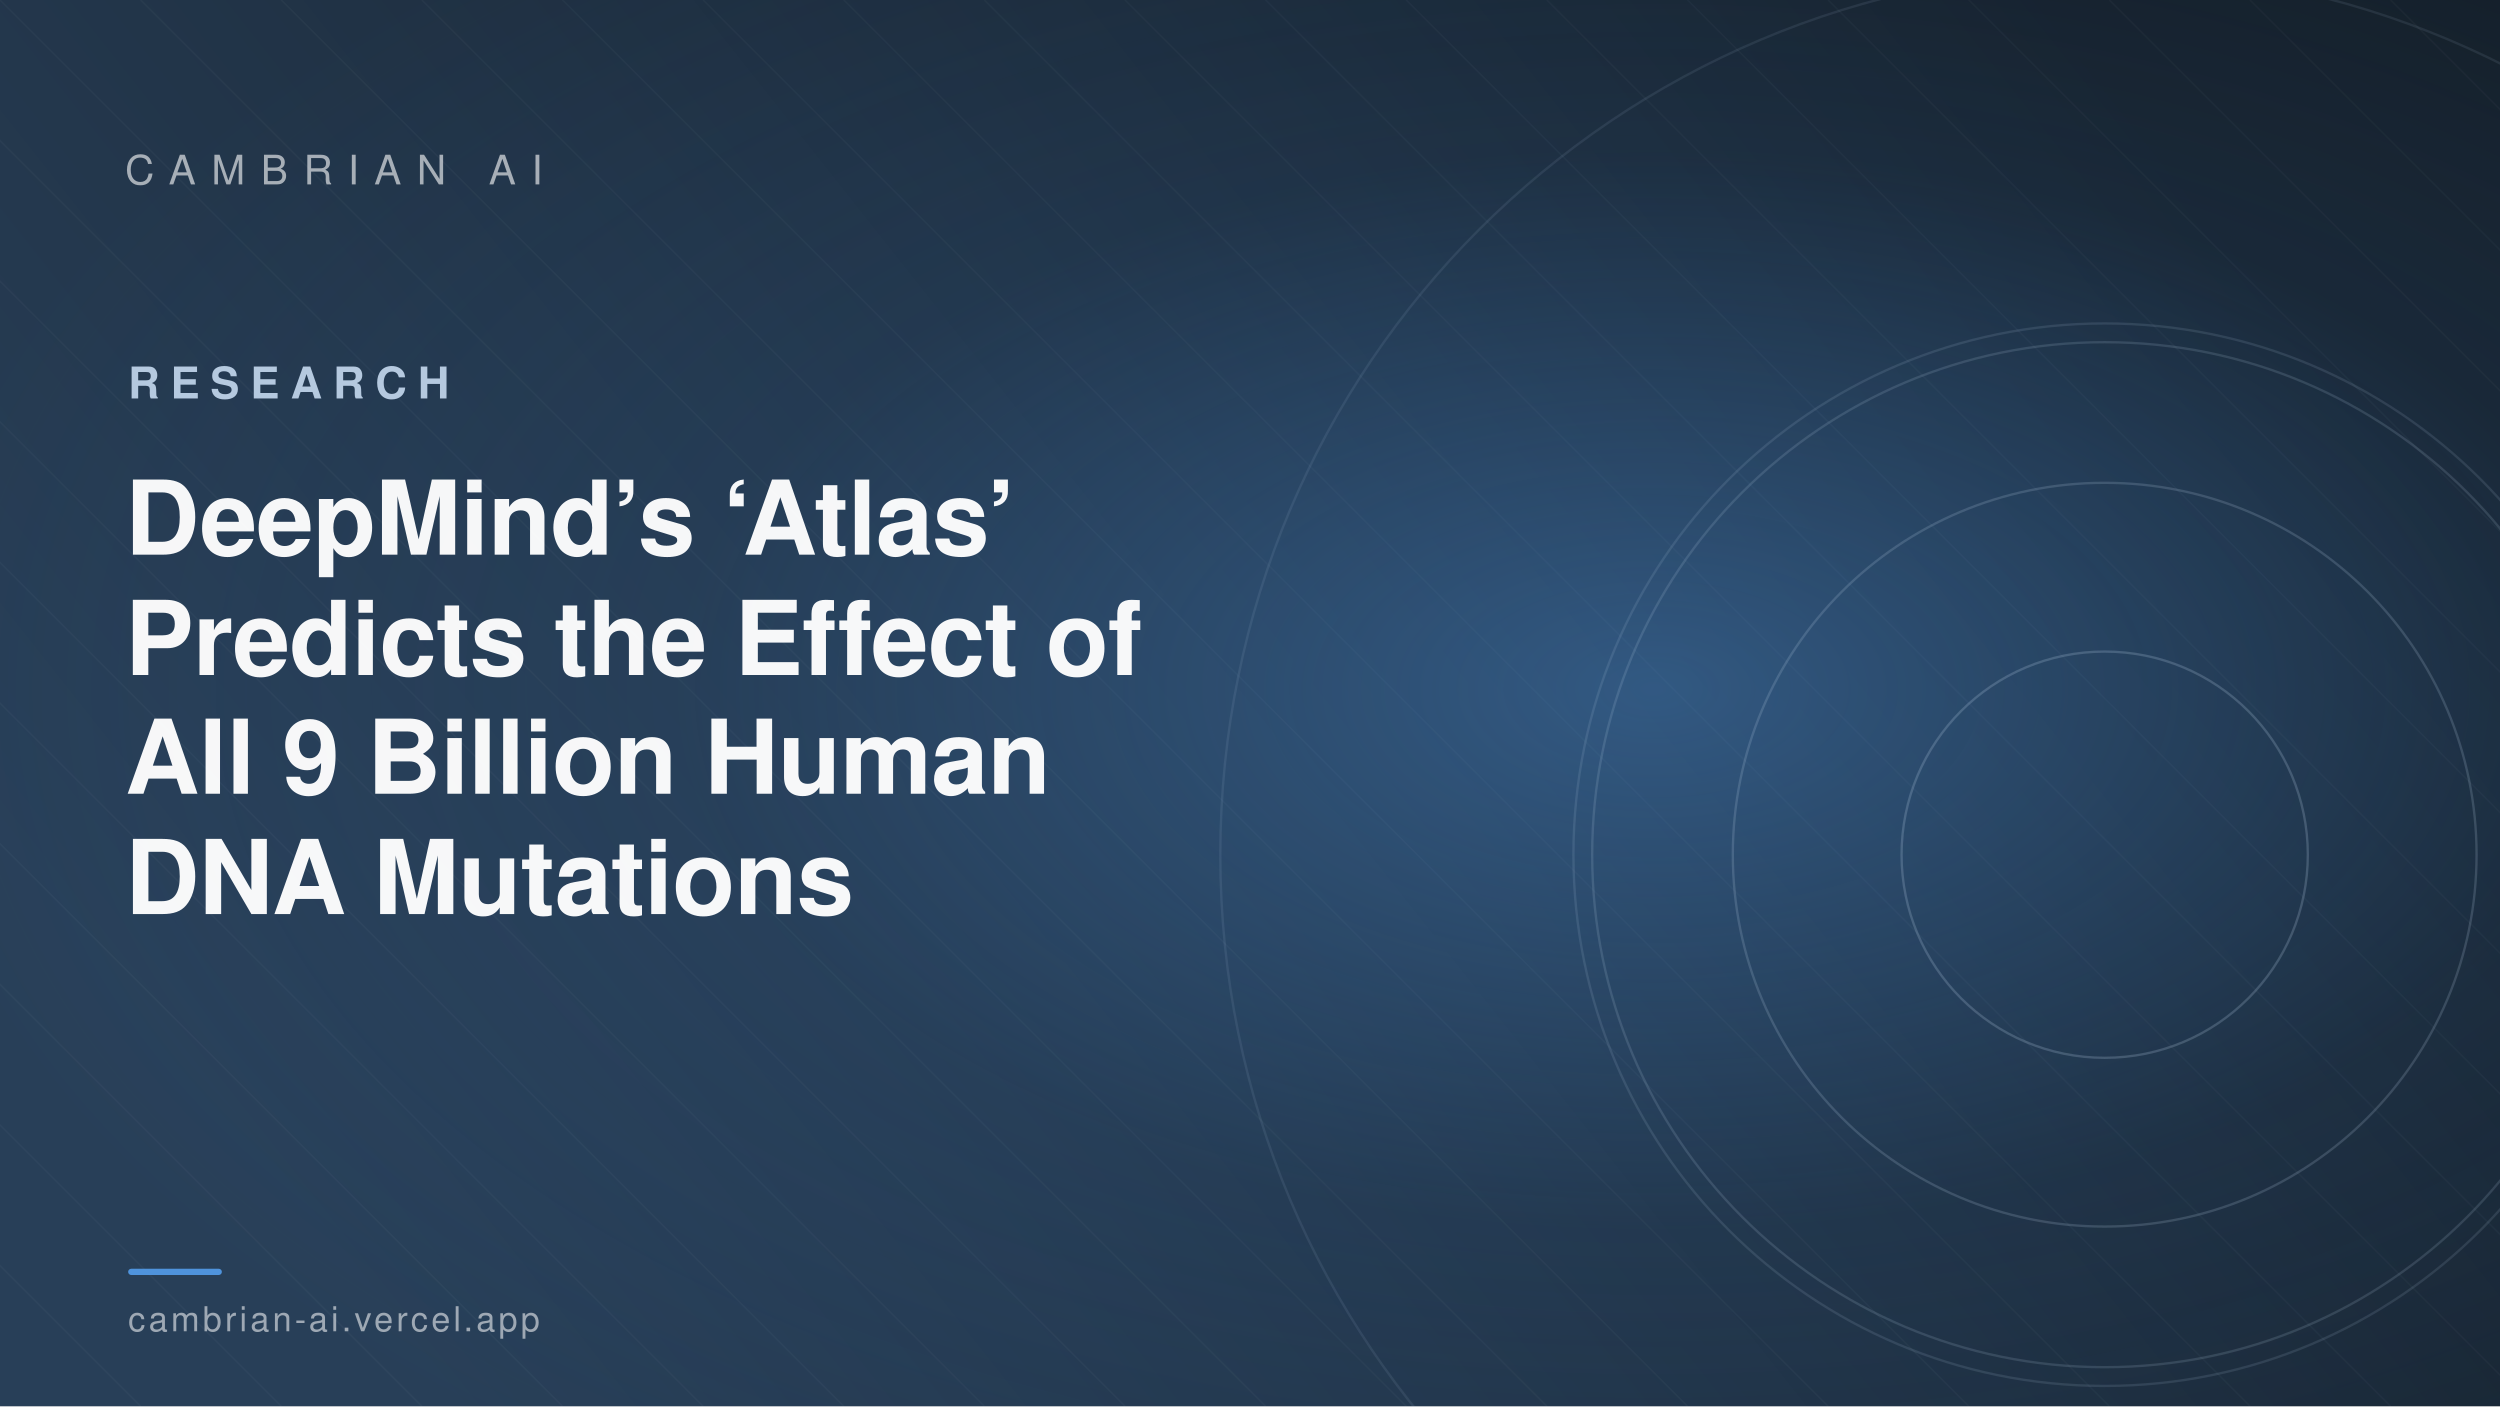
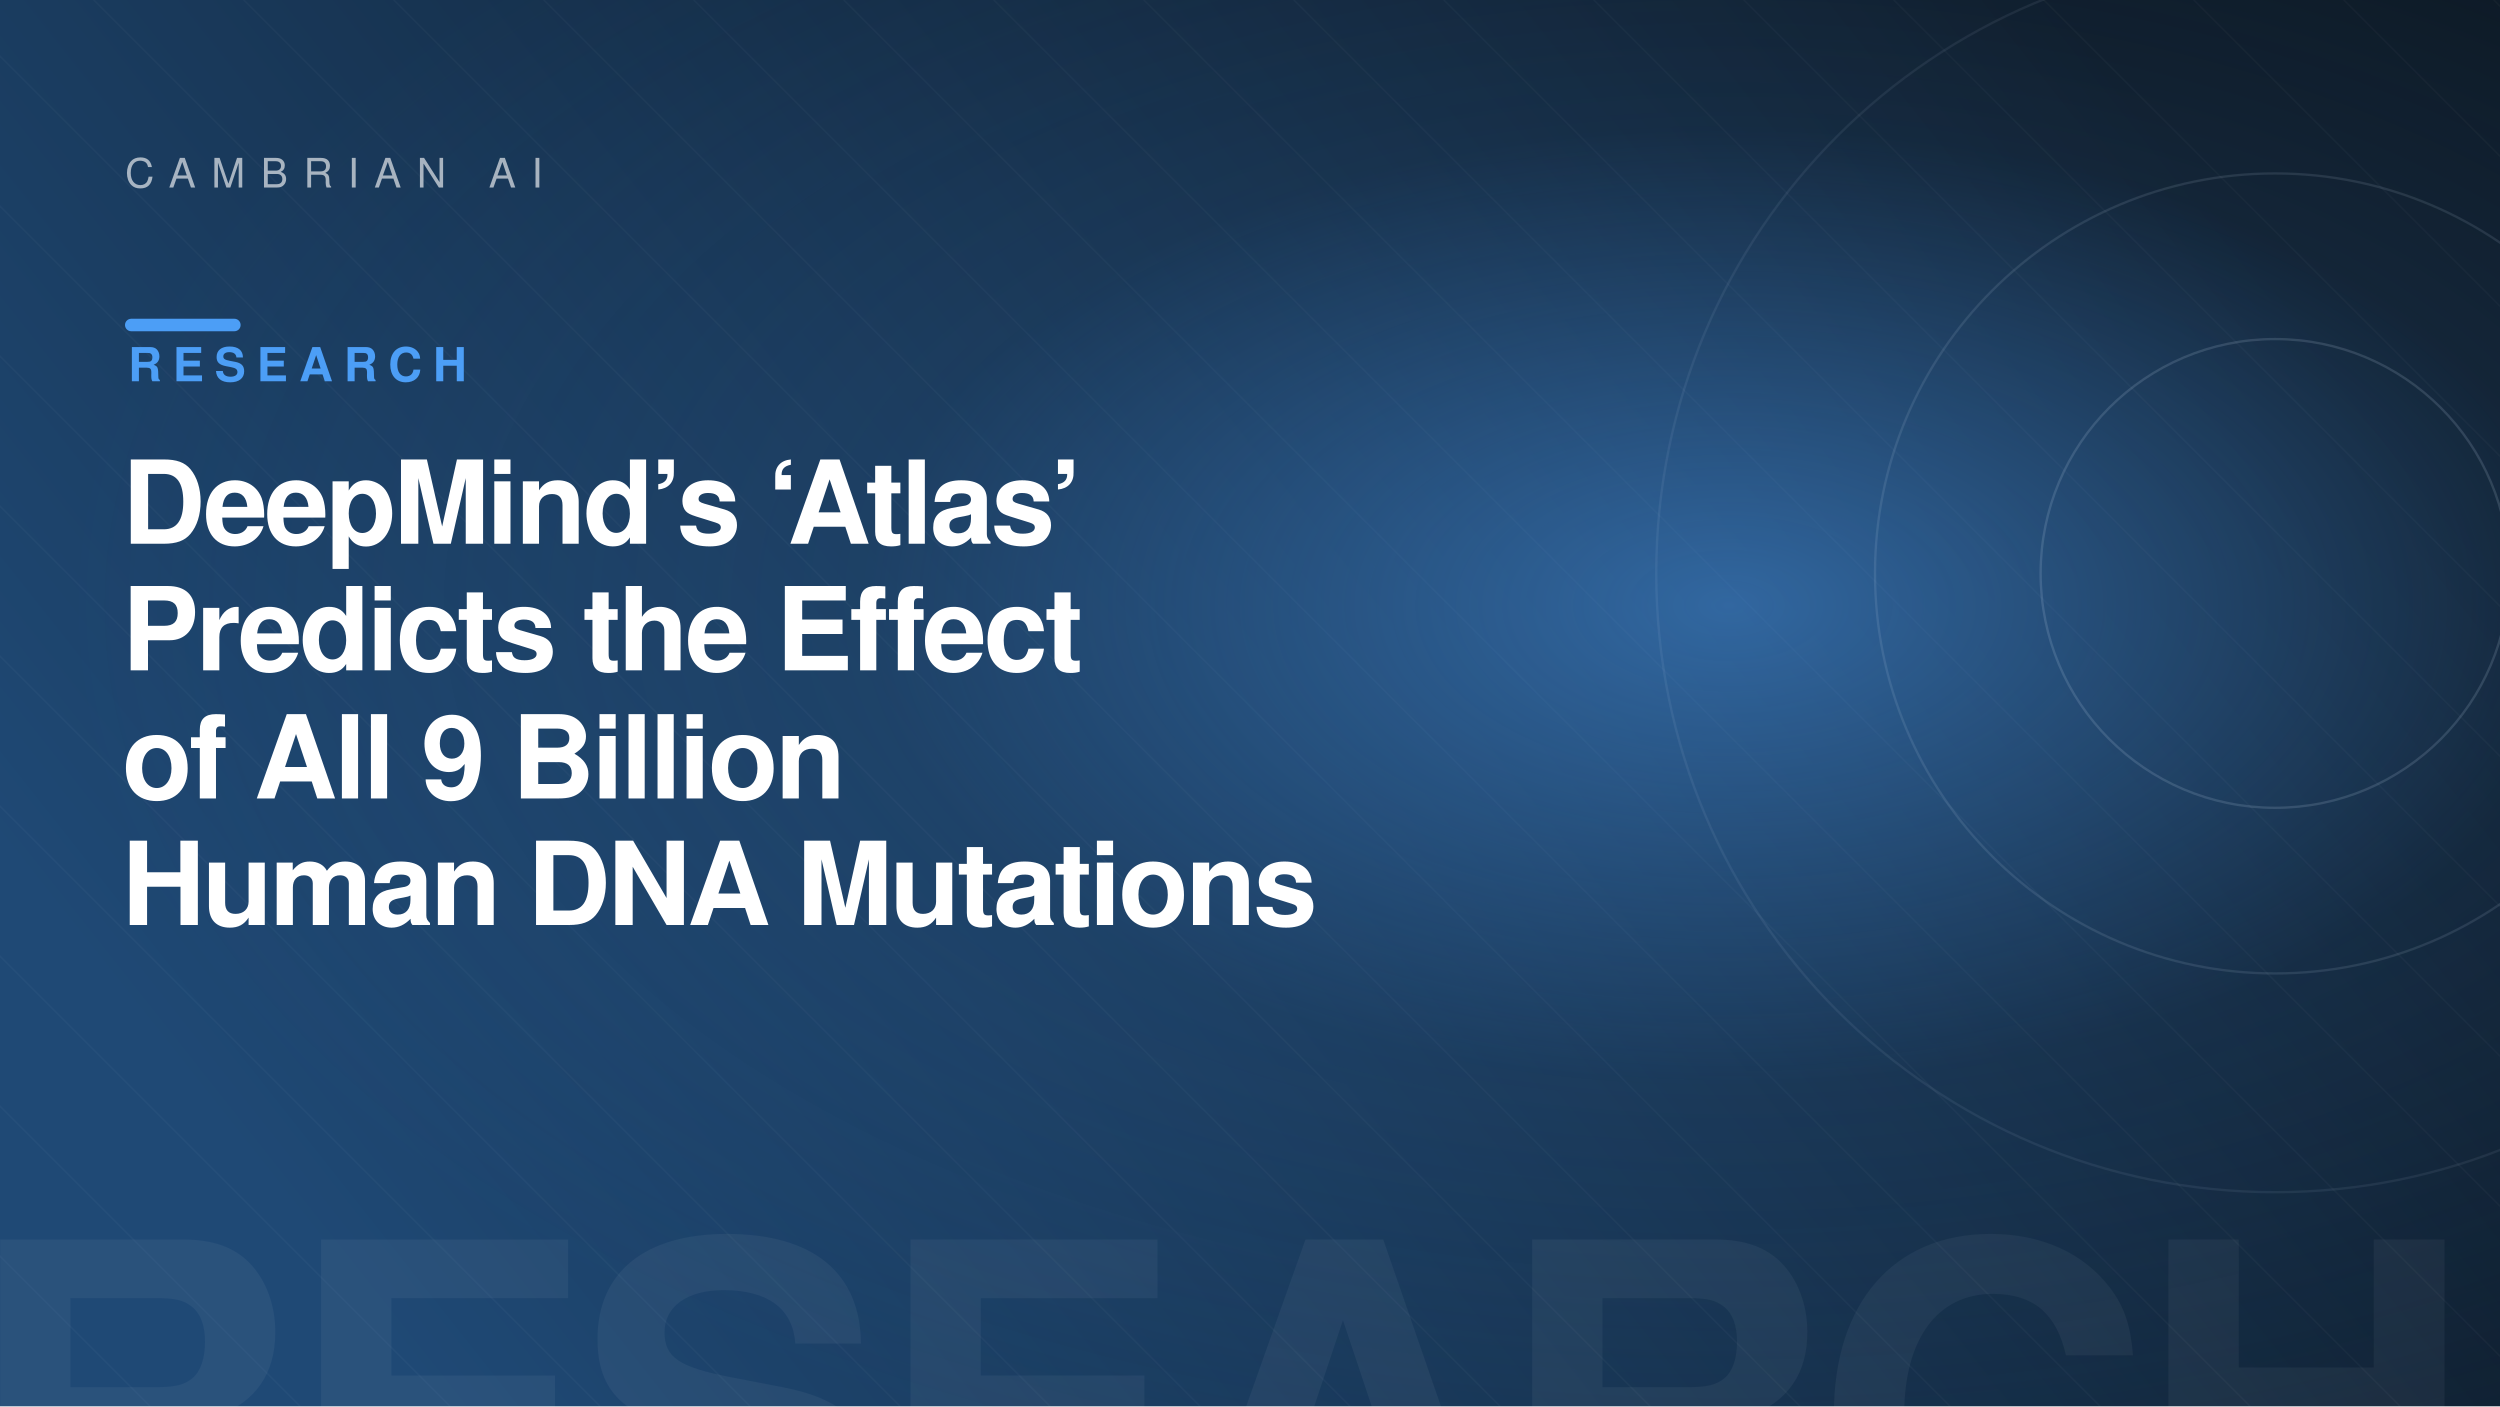
<svg xmlns="http://www.w3.org/2000/svg" width="1600" height="900" viewBox="0 0 1600 900" role="img" aria-label="DeepMind’s ‘Atlas’ Predicts the Effect of All 9 Billion Human DNA Mutations">
  <defs>
    <linearGradient id="bg" gradientTransform="rotate(156 0.5 0.5)">
-       <stop offset="0" stop-color="hsl(211, 32%, 11%)" />
-       <stop offset="1" stop-color="hsl(211, 38%, 25%)" />
+       <stop offset="0" stop-color="hsl(211, 44%, 8%)" />
+       <stop offset="1" stop-color="hsl(211, 58%, 29%)" />
    </linearGradient>
-     <radialGradient id="glow" cx="66%" cy="49%" r="70%">
-       <stop offset="0" stop-color="hsl(211, 78%, 62%)" stop-opacity="0.42" />
-       <stop offset="55%" stop-color="hsl(211, 78%, 62%)" stop-opacity="0.10" />
-       <stop offset="100%" stop-color="hsl(211, 78%, 62%)" stop-opacity="0" />
+     <radialGradient id="glow" cx="69%" cy="43%" r="66%">
+       <stop offset="0" stop-color="hsl(211, 90%, 63%)" stop-opacity="0.55" />
+       <stop offset="52%" stop-color="hsl(211, 90%, 63%)" stop-opacity="0.12" />
+       <stop offset="100%" stop-color="hsl(211, 90%, 63%)" stop-opacity="0" />
    </radialGradient>
  </defs>
  <rect width="1600" height="900" fill="url(#bg)" />
  <g>
-     <line x1="-900" y1="0" x2="0" y2="900" stroke="#ffffff" stroke-width="1" opacity="0.03" />
-     <line x1="-810" y1="0" x2="90" y2="900" stroke="#ffffff" stroke-width="1" opacity="0.03" />
-     <line x1="-720" y1="0" x2="180" y2="900" stroke="#ffffff" stroke-width="1" opacity="0.03" />
-     <line x1="-630" y1="0" x2="270" y2="900" stroke="#ffffff" stroke-width="1" opacity="0.03" />
-     <line x1="-540" y1="0" x2="360" y2="900" stroke="#ffffff" stroke-width="1" opacity="0.03" />
-     <line x1="-450" y1="0" x2="450" y2="900" stroke="#ffffff" stroke-width="1" opacity="0.03" />
-     <line x1="-360" y1="0" x2="540" y2="900" stroke="#ffffff" stroke-width="1" opacity="0.03" />
-     <line x1="-270" y1="0" x2="630" y2="900" stroke="#ffffff" stroke-width="1" opacity="0.03" />
-     <line x1="-180" y1="0" x2="720" y2="900" stroke="#ffffff" stroke-width="1" opacity="0.03" />
-     <line x1="-90" y1="0" x2="810" y2="900" stroke="#ffffff" stroke-width="1" opacity="0.03" />
-     <line x1="0" y1="0" x2="900" y2="900" stroke="#ffffff" stroke-width="1" opacity="0.03" />
-     <line x1="90" y1="0" x2="990" y2="900" stroke="#ffffff" stroke-width="1" opacity="0.03" />
-     <line x1="180" y1="0" x2="1080" y2="900" stroke="#ffffff" stroke-width="1" opacity="0.03" />
-     <line x1="270" y1="0" x2="1170" y2="900" stroke="#ffffff" stroke-width="1" opacity="0.03" />
-     <line x1="360" y1="0" x2="1260" y2="900" stroke="#ffffff" stroke-width="1" opacity="0.03" />
-     <line x1="450" y1="0" x2="1350" y2="900" stroke="#ffffff" stroke-width="1" opacity="0.03" />
-     <line x1="540" y1="0" x2="1440" y2="900" stroke="#ffffff" stroke-width="1" opacity="0.03" />
-     <line x1="630" y1="0" x2="1530" y2="900" stroke="#ffffff" stroke-width="1" opacity="0.03" />
-     <line x1="720" y1="0" x2="1620" y2="900" stroke="#ffffff" stroke-width="1" opacity="0.03" />
-     <line x1="810" y1="0" x2="1710" y2="900" stroke="#ffffff" stroke-width="1" opacity="0.03" />
-     <line x1="900" y1="0" x2="1800" y2="900" stroke="#ffffff" stroke-width="1" opacity="0.03" />
-     <line x1="990" y1="0" x2="1890" y2="900" stroke="#ffffff" stroke-width="1" opacity="0.03" />
-     <line x1="1080" y1="0" x2="1980" y2="900" stroke="#ffffff" stroke-width="1" opacity="0.03" />
-     <line x1="1170" y1="0" x2="2070" y2="900" stroke="#ffffff" stroke-width="1" opacity="0.03" />
-     <line x1="1260" y1="0" x2="2160" y2="900" stroke="#ffffff" stroke-width="1" opacity="0.03" />
-     <line x1="1350" y1="0" x2="2250" y2="900" stroke="#ffffff" stroke-width="1" opacity="0.03" />
-     <line x1="1440" y1="0" x2="2340" y2="900" stroke="#ffffff" stroke-width="1" opacity="0.03" />
-     <line x1="1530" y1="0" x2="2430" y2="900" stroke="#ffffff" stroke-width="1" opacity="0.03" />
+     <line x1="-900" y1="0" x2="0" y2="900" stroke="#ffffff" stroke-width="1" opacity="0.028" />
+     <line x1="-804" y1="0" x2="96" y2="900" stroke="#ffffff" stroke-width="1" opacity="0.028" />
+     <line x1="-708" y1="0" x2="192" y2="900" stroke="#ffffff" stroke-width="1" opacity="0.028" />
+     <line x1="-612" y1="0" x2="288" y2="900" stroke="#ffffff" stroke-width="1" opacity="0.028" />
+     <line x1="-516" y1="0" x2="384" y2="900" stroke="#ffffff" stroke-width="1" opacity="0.028" />
+     <line x1="-420" y1="0" x2="480" y2="900" stroke="#ffffff" stroke-width="1" opacity="0.028" />
+     <line x1="-324" y1="0" x2="576" y2="900" stroke="#ffffff" stroke-width="1" opacity="0.028" />
+     <line x1="-228" y1="0" x2="672" y2="900" stroke="#ffffff" stroke-width="1" opacity="0.028" />
+     <line x1="-132" y1="0" x2="768" y2="900" stroke="#ffffff" stroke-width="1" opacity="0.028" />
+     <line x1="-36" y1="0" x2="864" y2="900" stroke="#ffffff" stroke-width="1" opacity="0.028" />
+     <line x1="60" y1="0" x2="960" y2="900" stroke="#ffffff" stroke-width="1" opacity="0.028" />
+     <line x1="156" y1="0" x2="1056" y2="900" stroke="#ffffff" stroke-width="1" opacity="0.028" />
+     <line x1="252" y1="0" x2="1152" y2="900" stroke="#ffffff" stroke-width="1" opacity="0.028" />
+     <line x1="348" y1="0" x2="1248" y2="900" stroke="#ffffff" stroke-width="1" opacity="0.028" />
+     <line x1="444" y1="0" x2="1344" y2="900" stroke="#ffffff" stroke-width="1" opacity="0.028" />
+     <line x1="540" y1="0" x2="1440" y2="900" stroke="#ffffff" stroke-width="1" opacity="0.028" />
+     <line x1="636" y1="0" x2="1536" y2="900" stroke="#ffffff" stroke-width="1" opacity="0.028" />
+     <line x1="732" y1="0" x2="1632" y2="900" stroke="#ffffff" stroke-width="1" opacity="0.028" />
+     <line x1="828" y1="0" x2="1728" y2="900" stroke="#ffffff" stroke-width="1" opacity="0.028" />
+     <line x1="924" y1="0" x2="1824" y2="900" stroke="#ffffff" stroke-width="1" opacity="0.028" />
+     <line x1="1020" y1="0" x2="1920" y2="900" stroke="#ffffff" stroke-width="1" opacity="0.028" />
+     <line x1="1116" y1="0" x2="2016" y2="900" stroke="#ffffff" stroke-width="1" opacity="0.028" />
+     <line x1="1212" y1="0" x2="2112" y2="900" stroke="#ffffff" stroke-width="1" opacity="0.028" />
+     <line x1="1308" y1="0" x2="2208" y2="900" stroke="#ffffff" stroke-width="1" opacity="0.028" />
+     <line x1="1404" y1="0" x2="2304" y2="900" stroke="#ffffff" stroke-width="1" opacity="0.028" />
+     <line x1="1500" y1="0" x2="2400" y2="900" stroke="#ffffff" stroke-width="1" opacity="0.028" />
+     <line x1="1596" y1="0" x2="2496" y2="900" stroke="#ffffff" stroke-width="1" opacity="0.028" />
  </g>
+   <text x="1584" y="1012" text-anchor="end" font-family="Helvetica, Arial, sans-serif" font-size="300" font-weight="800" letter-spacing="-10" fill="#ffffff" opacity="0.05">RESEARCH</text>
  <rect width="1600" height="900" fill="url(#glow)" />
  <g>
-     <circle cx="1347" cy="547" r="130" fill="none" stroke="hsl(211, 45%, 82%)" stroke-width="1.5" opacity="0.22" />
-     <circle cx="1347" cy="547" r="238" fill="none" stroke="hsl(211, 45%, 82%)" stroke-width="1.5" opacity="0.19" />
-     <circle cx="1347" cy="547" r="328" fill="none" stroke="hsl(211, 45%, 82%)" stroke-width="1.5" opacity="0.16" />
-     <circle cx="1347" cy="547" r="340" fill="none" stroke="hsl(211, 45%, 82%)" stroke-width="1.5" opacity="0.13" />
-     <circle cx="1347" cy="547" r="566" fill="none" stroke="hsl(211, 45%, 82%)" stroke-width="1.5" opacity="0.10" />
+     <circle cx="1456" cy="367" r="150" fill="none" stroke="hsl(211, 55%, 86%)" stroke-width="1.5" opacity="0.16" />
+     <circle cx="1456" cy="367" r="256" fill="none" stroke="hsl(211, 55%, 86%)" stroke-width="1.5" opacity="0.12" />
+     <circle cx="1456" cy="367" r="396" fill="none" stroke="hsl(211, 55%, 86%)" stroke-width="1.5" opacity="0.08" />
  </g>
-   <text x="80" y="118" font-family="Helvetica, Arial, sans-serif" font-size="26" letter-spacing="10" fill="#ffffff" opacity="0.60">CAMBRIAN AI</text>
-   <text x="82" y="255" font-family="Helvetica, Arial, sans-serif" font-size="28" font-weight="700" letter-spacing="7" fill="hsl(211, 45%, 82%)" opacity="0.95">RESEARCH</text>
-   <text x="80" y="355" font-family="Helvetica, Arial, sans-serif" font-size="66" font-weight="600" letter-spacing="-0.5" fill="#ffffff" opacity="0.96">DeepMind’s ‘Atlas’</text>
-   <text x="80" y="432" font-family="Helvetica, Arial, sans-serif" font-size="66" font-weight="600" letter-spacing="-0.5" fill="#ffffff" opacity="0.96">Predicts the Effect of</text>
-   <text x="80" y="508" font-family="Helvetica, Arial, sans-serif" font-size="66" font-weight="600" letter-spacing="-0.5" fill="#ffffff" opacity="0.96">All 9 Billion Human</text>
-   <text x="80" y="585" font-family="Helvetica, Arial, sans-serif" font-size="66" font-weight="600" letter-spacing="-0.5" fill="#ffffff" opacity="0.96">DNA Mutations</text>
-   <rect x="82" y="812" width="60" height="4" rx="2" fill="hsl(211, 78%, 62%)" opacity="0.9" />
-   <text x="82" y="852" font-family="Helvetica, Arial, sans-serif" font-size="22" letter-spacing="2" fill="#ffffff" opacity="0.55">cambrian-ai.vercel.app</text>
+   <text x="80" y="120" font-family="Helvetica, Arial, sans-serif" font-size="26" letter-spacing="10" fill="#ffffff" opacity="0.62">CAMBRIAN AI</text>
+   <rect x="80" y="204" width="74" height="8" rx="4" fill="hsl(211, 90%, 63%)" />
+   <text x="82" y="244" font-family="Helvetica, Arial, sans-serif" font-size="30" font-weight="700" letter-spacing="7" fill="hsl(211, 90%, 63%)">RESEARCH</text>
+   <text x="78" y="348" font-family="Helvetica, Arial, sans-serif" font-size="74" font-weight="700" letter-spacing="-2" fill="#ffffff">DeepMind’s ‘Atlas’</text>
+   <text x="78" y="429" font-family="Helvetica, Arial, sans-serif" font-size="74" font-weight="700" letter-spacing="-2" fill="#ffffff">Predicts the Effect</text>
+   <text x="78" y="511" font-family="Helvetica, Arial, sans-serif" font-size="74" font-weight="700" letter-spacing="-2" fill="#ffffff">of All 9 Billion</text>
+   <text x="78" y="592" font-family="Helvetica, Arial, sans-serif" font-size="74" font-weight="700" letter-spacing="-2" fill="#ffffff">Human DNA Mutations</text>
</svg>
